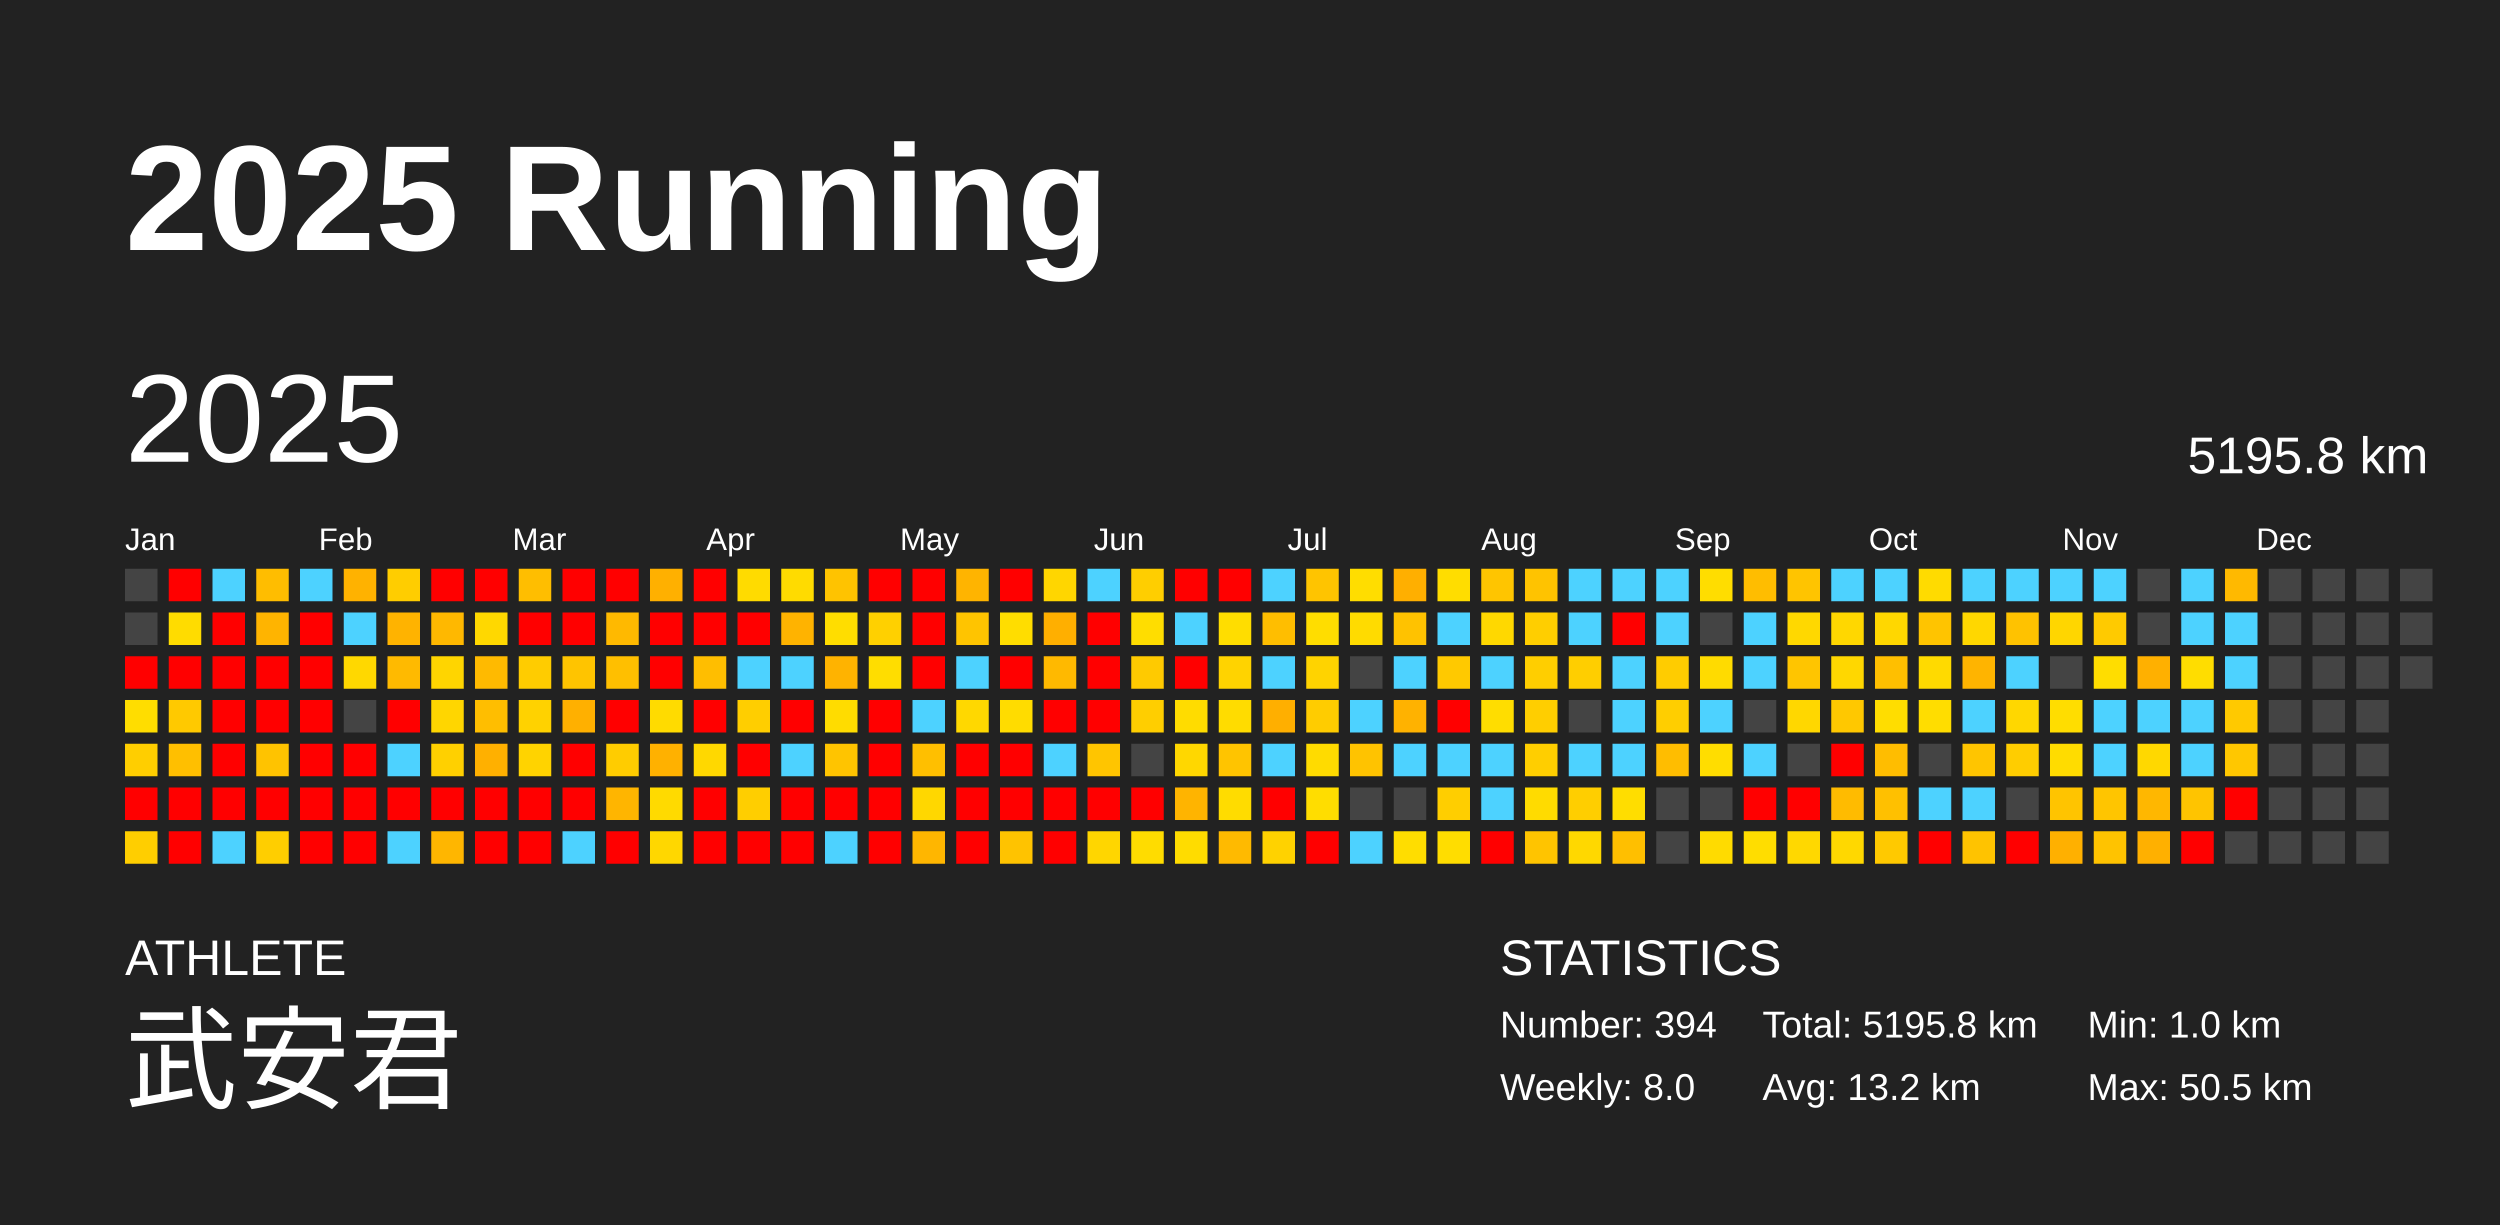
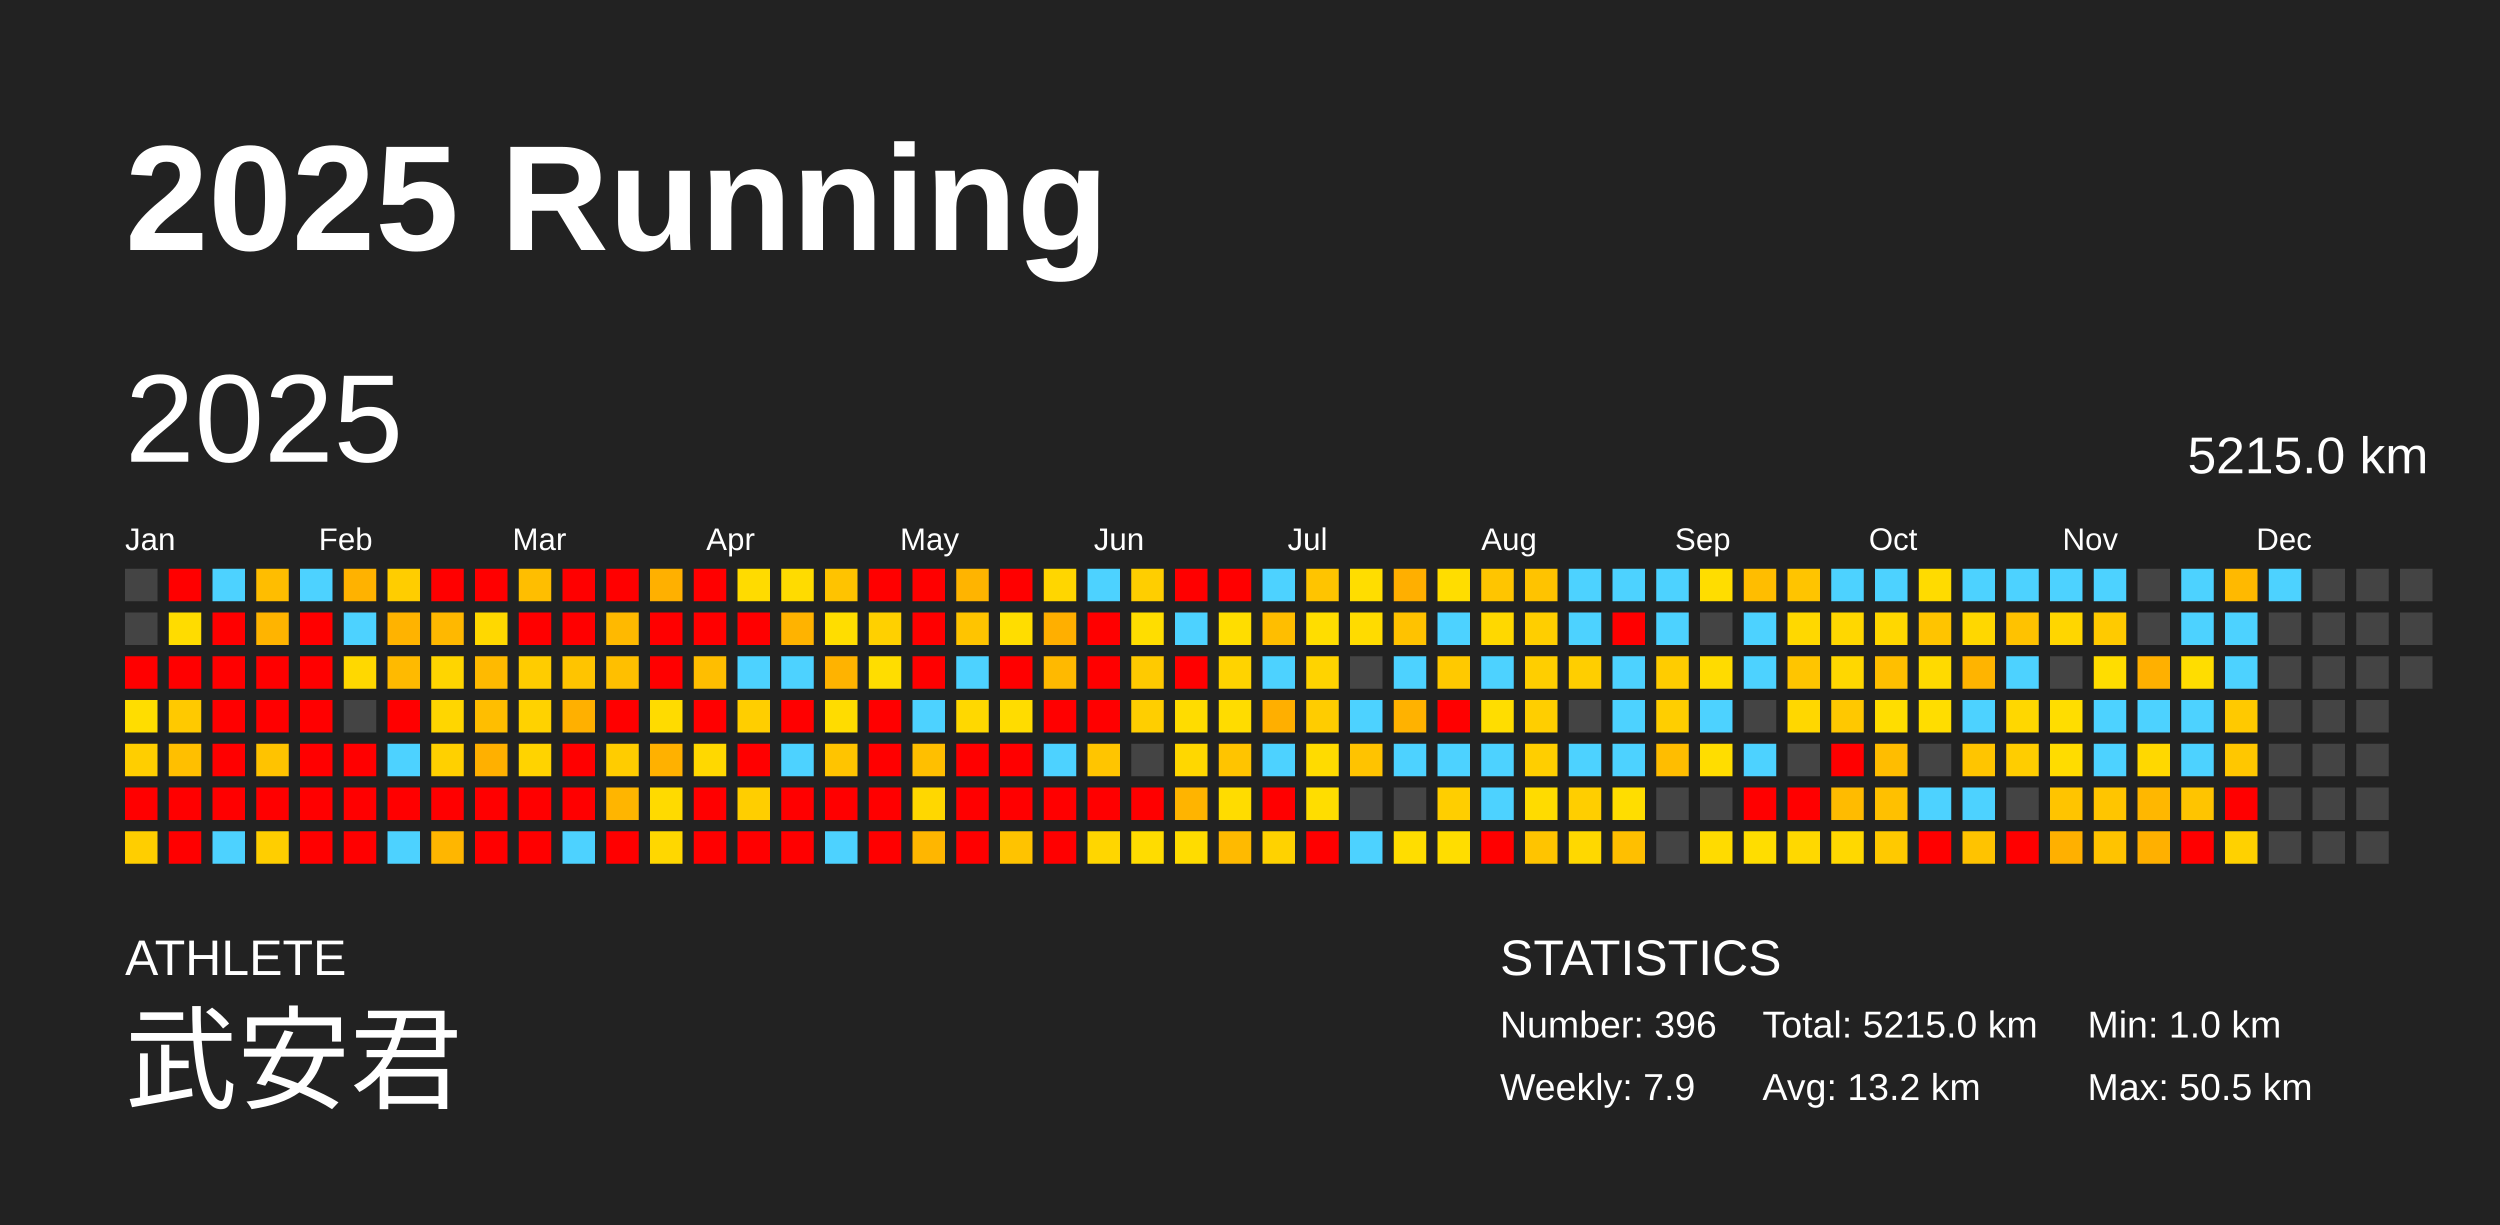
<svg xmlns="http://www.w3.org/2000/svg" baseProfile="full" height="98mm" version="1.1" viewBox="0,0,200,98" width="200mm">
  <defs />
  <rect fill="#222222" height="98" width="200" x="0" y="0" />
  <text fill="#FFFFFF" style="font-size:12px; font-family:Arial; font-weight:bold;" x="10" y="20">2025 Running</text>
  <text fill="#FFFFFF" style="font-size:4px; font-family:Arial" x="10" y="78">ATHLETE</text>
  <text fill="#FFFFFF" style="font-size:9px; font-family:Arial" x="10" y="88">武安君</text>
  <text fill="#FFFFFF" style="font-size:4px; font-family:Arial" x="120" y="78">STATISTICS</text>
-   <text fill="#FFFFFF" style="font-size:3px; font-family:Arial" x="120" y="83">Number: 394</text>
-   <text fill="#FFFFFF" style="font-size:3px; font-family:Arial" x="120" y="88">Weekly: 8.0</text>
-   <text fill="#FFFFFF" style="font-size:3px; font-family:Arial" x="141" y="83">Total: 5195.8 km</text>
+   <text fill="#FFFFFF" style="font-size:3px; font-family:Arial" x="120" y="83">Number: 396</text>
+   <text fill="#FFFFFF" style="font-size:3px; font-family:Arial" x="120" y="88">Weekly: 7.9</text>
+   <text fill="#FFFFFF" style="font-size:3px; font-family:Arial" x="141" y="83">Total: 5215.0 km</text>
  <text fill="#FFFFFF" style="font-size:3px; font-family:Arial" x="141" y="88">Avg: 13.2 km</text>
  <text fill="#FFFFFF" style="font-size:3px; font-family:Arial" x="167" y="83">Min: 1.0 km</text>
  <text fill="#FFFFFF" style="font-size:3px; font-family:Arial" x="167" y="88">Max: 50.5 km</text>
  <text dominant-baseline="hanging" fill="#FFFFFF" style="font-size:10.0px; font-family:Arial;" x="10" y="30">2025</text>
-   <text dominant-baseline="hanging" fill="#FFFFFF" style="font-size:4.125px; font-family:Arial;" x="175" y="35">5195.8 km</text>
+   <text dominant-baseline="hanging" fill="#FFFFFF" style="font-size:4.125px; font-family:Arial;" x="175" y="35">5215.0 km</text>
  <text fill="#FFFFFF" style="font-size:2.5px; font-family:Arial" x="10.0" y="44">Jan</text>
  <text fill="#FFFFFF" style="font-size:2.5px; font-family:Arial" x="25.5" y="44">Feb</text>
  <text fill="#FFFFFF" style="font-size:2.5px; font-family:Arial" x="41.0" y="44">Mar</text>
  <text fill="#FFFFFF" style="font-size:2.5px; font-family:Arial" x="56.5" y="44">Apr</text>
  <text fill="#FFFFFF" style="font-size:2.5px; font-family:Arial" x="72.0" y="44">May</text>
  <text fill="#FFFFFF" style="font-size:2.5px; font-family:Arial" x="87.5" y="44">Jun</text>
  <text fill="#FFFFFF" style="font-size:2.5px; font-family:Arial" x="103.0" y="44">Jul</text>
  <text fill="#FFFFFF" style="font-size:2.5px; font-family:Arial" x="118.5" y="44">Aug</text>
  <text fill="#FFFFFF" style="font-size:2.5px; font-family:Arial" x="134.0" y="44">Sep</text>
  <text fill="#FFFFFF" style="font-size:2.5px; font-family:Arial" x="149.5" y="44">Oct</text>
  <text fill="#FFFFFF" style="font-size:2.5px; font-family:Arial" x="165.0" y="44">Nov</text>
  <text fill="#FFFFFF" style="font-size:2.5px; font-family:Arial" x="180.5" y="44">Dec</text>
  <rect fill="#444444" height="2.6" width="2.6" x="10.0" y="45.5" />
  <rect fill="#444444" height="2.6" width="2.6" x="10.0" y="49.0" />
  <rect fill="red" height="2.6" width="2.6" x="10.0" y="52.5" />
  <rect fill="#ffdd00" height="2.6" width="2.6" x="10.0" y="56.0" />
  <rect fill="#ffce00" height="2.6" width="2.6" x="10.0" y="59.5" />
  <rect fill="red" height="2.6" width="2.6" x="10.0" y="63.0" />
  <rect fill="#ffce00" height="2.6" width="2.6" x="10.0" y="66.5" />
  <rect fill="red" height="2.6" width="2.6" x="13.5" y="45.5" />
  <rect fill="#ffdc00" height="2.6" width="2.6" x="13.5" y="49.0" />
  <rect fill="red" height="2.6" width="2.6" x="13.5" y="52.5" />
  <rect fill="#ffc900" height="2.6" width="2.6" x="13.5" y="56.0" />
  <rect fill="#ffbf00" height="2.6" width="2.6" x="13.5" y="59.5" />
  <rect fill="red" height="2.6" width="2.6" x="13.5" y="63.0" />
  <rect fill="red" height="2.6" width="2.6" x="13.5" y="66.5" />
  <rect fill="#4dd2ff" height="2.6" width="2.6" x="17.0" y="45.5" />
  <rect fill="red" height="2.6" width="2.6" x="17.0" y="49.0" />
  <rect fill="red" height="2.6" width="2.6" x="17.0" y="52.5" />
  <rect fill="red" height="2.6" width="2.6" x="17.0" y="56.0" />
  <rect fill="red" height="2.6" width="2.6" x="17.0" y="59.5" />
  <rect fill="red" height="2.6" width="2.6" x="17.0" y="63.0" />
  <rect fill="#4dd2ff" height="2.6" width="2.6" x="17.0" y="66.5" />
  <rect fill="#ffbd00" height="2.6" width="2.6" x="20.5" y="45.5" />
  <rect fill="#ffb400" height="2.6" width="2.6" x="20.5" y="49.0" />
  <rect fill="red" height="2.6" width="2.6" x="20.5" y="52.5" />
  <rect fill="red" height="2.6" width="2.6" x="20.5" y="56.0" />
  <rect fill="#ffc300" height="2.6" width="2.6" x="20.5" y="59.5" />
  <rect fill="red" height="2.6" width="2.6" x="20.5" y="63.0" />
  <rect fill="#ffce00" height="2.6" width="2.6" x="20.5" y="66.5" />
  <rect fill="#4dd2ff" height="2.6" width="2.6" x="24.0" y="45.5" />
  <rect fill="red" height="2.6" width="2.6" x="24.0" y="49.0" />
  <rect fill="red" height="2.6" width="2.6" x="24.0" y="52.5" />
  <rect fill="red" height="2.6" width="2.6" x="24.0" y="56.0" />
  <rect fill="red" height="2.6" width="2.6" x="24.0" y="59.5" />
  <rect fill="red" height="2.6" width="2.6" x="24.0" y="63.0" />
  <rect fill="red" height="2.6" width="2.6" x="24.0" y="66.5" />
  <rect fill="#ffb200" height="2.6" width="2.6" x="27.5" y="45.5" />
  <rect fill="#4dd2ff" height="2.6" width="2.6" x="27.5" y="49.0" />
  <rect fill="#ffd800" height="2.6" width="2.6" x="27.5" y="52.5" />
  <rect fill="#444444" height="2.6" width="2.6" x="27.5" y="56.0" />
  <rect fill="red" height="2.6" width="2.6" x="27.5" y="59.5" />
  <rect fill="red" height="2.6" width="2.6" x="27.5" y="63.0" />
  <rect fill="red" height="2.6" width="2.6" x="27.5" y="66.5" />
  <rect fill="#ffcd00" height="2.6" width="2.6" x="31.0" y="45.5" />
  <rect fill="#ffb300" height="2.6" width="2.6" x="31.0" y="49.0" />
  <rect fill="#ffba00" height="2.6" width="2.6" x="31.0" y="52.5" />
  <rect fill="red" height="2.6" width="2.6" x="31.0" y="56.0" />
  <rect fill="#4dd2ff" height="2.6" width="2.6" x="31.0" y="59.5" />
  <rect fill="red" height="2.6" width="2.6" x="31.0" y="63.0" />
  <rect fill="#4dd2ff" height="2.6" width="2.6" x="31.0" y="66.5" />
  <rect fill="red" height="2.6" width="2.6" x="34.5" y="45.5" />
  <rect fill="#ffb800" height="2.6" width="2.6" x="34.5" y="49.0" />
  <rect fill="#ffd500" height="2.6" width="2.6" x="34.5" y="52.5" />
  <rect fill="#ffd600" height="2.6" width="2.6" x="34.5" y="56.0" />
  <rect fill="#ffd000" height="2.6" width="2.6" x="34.5" y="59.5" />
  <rect fill="red" height="2.6" width="2.6" x="34.5" y="63.0" />
  <rect fill="#ffb600" height="2.6" width="2.6" x="34.5" y="66.5" />
  <rect fill="red" height="2.6" width="2.6" x="38.0" y="45.5" />
  <rect fill="#ffd800" height="2.6" width="2.6" x="38.0" y="49.0" />
  <rect fill="#ffba00" height="2.6" width="2.6" x="38.0" y="52.5" />
  <rect fill="#ffbe00" height="2.6" width="2.6" x="38.0" y="56.0" />
  <rect fill="#ffb000" height="2.6" width="2.6" x="38.0" y="59.5" />
  <rect fill="red" height="2.6" width="2.6" x="38.0" y="63.0" />
  <rect fill="red" height="2.6" width="2.6" x="38.0" y="66.5" />
  <rect fill="#ffbe00" height="2.6" width="2.6" x="41.5" y="45.5" />
  <rect fill="red" height="2.6" width="2.6" x="41.5" y="49.0" />
  <rect fill="#ffcc00" height="2.6" width="2.6" x="41.5" y="52.5" />
  <rect fill="#ffd200" height="2.6" width="2.6" x="41.5" y="56.0" />
  <rect fill="#ffd300" height="2.6" width="2.6" x="41.5" y="59.5" />
  <rect fill="red" height="2.6" width="2.6" x="41.5" y="63.0" />
  <rect fill="red" height="2.6" width="2.6" x="41.5" y="66.5" />
  <rect fill="red" height="2.6" width="2.6" x="45.0" y="45.5" />
  <rect fill="red" height="2.6" width="2.6" x="45.0" y="49.0" />
  <rect fill="#ffc400" height="2.6" width="2.6" x="45.0" y="52.5" />
  <rect fill="#ffb000" height="2.6" width="2.6" x="45.0" y="56.0" />
  <rect fill="red" height="2.6" width="2.6" x="45.0" y="59.5" />
  <rect fill="red" height="2.6" width="2.6" x="45.0" y="63.0" />
  <rect fill="#4dd2ff" height="2.6" width="2.6" x="45.0" y="66.5" />
  <rect fill="red" height="2.6" width="2.6" x="48.5" y="45.5" />
  <rect fill="#ffb900" height="2.6" width="2.6" x="48.5" y="49.0" />
  <rect fill="#ffbf00" height="2.6" width="2.6" x="48.5" y="52.5" />
  <rect fill="red" height="2.6" width="2.6" x="48.5" y="56.0" />
  <rect fill="#ffcc00" height="2.6" width="2.6" x="48.5" y="59.5" />
  <rect fill="#ffb500" height="2.6" width="2.6" x="48.5" y="63.0" />
  <rect fill="red" height="2.6" width="2.6" x="48.5" y="66.5" />
  <rect fill="#ffb000" height="2.6" width="2.6" x="52.0" y="45.5" />
  <rect fill="red" height="2.6" width="2.6" x="52.0" y="49.0" />
  <rect fill="red" height="2.6" width="2.6" x="52.0" y="52.5" />
  <rect fill="#ffdb00" height="2.6" width="2.6" x="52.0" y="56.0" />
  <rect fill="#ffb100" height="2.6" width="2.6" x="52.0" y="59.5" />
  <rect fill="#ffda00" height="2.6" width="2.6" x="52.0" y="63.0" />
  <rect fill="#ffd700" height="2.6" width="2.6" x="52.0" y="66.5" />
  <rect fill="red" height="2.6" width="2.6" x="55.5" y="45.5" />
  <rect fill="red" height="2.6" width="2.6" x="55.5" y="49.0" />
  <rect fill="#ffbe00" height="2.6" width="2.6" x="55.5" y="52.5" />
  <rect fill="red" height="2.6" width="2.6" x="55.5" y="56.0" />
  <rect fill="#ffd800" height="2.6" width="2.6" x="55.5" y="59.5" />
  <rect fill="red" height="2.6" width="2.6" x="55.5" y="63.0" />
  <rect fill="red" height="2.6" width="2.6" x="55.5" y="66.5" />
  <rect fill="#ffdb00" height="2.6" width="2.6" x="59.0" y="45.5" />
  <rect fill="red" height="2.6" width="2.6" x="59.0" y="49.0" />
  <rect fill="#4dd2ff" height="2.6" width="2.6" x="59.0" y="52.5" />
  <rect fill="#ffce00" height="2.6" width="2.6" x="59.0" y="56.0" />
  <rect fill="red" height="2.6" width="2.6" x="59.0" y="59.5" />
  <rect fill="#ffce00" height="2.6" width="2.6" x="59.0" y="63.0" />
  <rect fill="red" height="2.6" width="2.6" x="59.0" y="66.5" />
  <rect fill="#ffdb00" height="2.6" width="2.6" x="62.5" y="45.5" />
  <rect fill="#ffb300" height="2.6" width="2.6" x="62.5" y="49.0" />
  <rect fill="#4dd2ff" height="2.6" width="2.6" x="62.5" y="52.5" />
  <rect fill="red" height="2.6" width="2.6" x="62.5" y="56.0" />
  <rect fill="#4dd2ff" height="2.6" width="2.6" x="62.5" y="59.5" />
  <rect fill="red" height="2.6" width="2.6" x="62.5" y="63.0" />
  <rect fill="red" height="2.6" width="2.6" x="62.5" y="66.5" />
  <rect fill="#ffc300" height="2.6" width="2.6" x="66.0" y="45.5" />
  <rect fill="#ffdd00" height="2.6" width="2.6" x="66.0" y="49.0" />
  <rect fill="#ffb300" height="2.6" width="2.6" x="66.0" y="52.5" />
  <rect fill="#ffdc00" height="2.6" width="2.6" x="66.0" y="56.0" />
  <rect fill="#ffc400" height="2.6" width="2.6" x="66.0" y="59.5" />
  <rect fill="red" height="2.6" width="2.6" x="66.0" y="63.0" />
  <rect fill="#4dd2ff" height="2.6" width="2.6" x="66.0" y="66.5" />
  <rect fill="red" height="2.6" width="2.6" x="69.5" y="45.5" />
  <rect fill="#ffd000" height="2.6" width="2.6" x="69.5" y="49.0" />
  <rect fill="#ffdd00" height="2.6" width="2.6" x="69.5" y="52.5" />
  <rect fill="red" height="2.6" width="2.6" x="69.5" y="56.0" />
  <rect fill="red" height="2.6" width="2.6" x="69.5" y="59.5" />
  <rect fill="red" height="2.6" width="2.6" x="69.5" y="63.0" />
  <rect fill="red" height="2.6" width="2.6" x="69.5" y="66.5" />
  <rect fill="red" height="2.6" width="2.6" x="73.0" y="45.5" />
  <rect fill="red" height="2.6" width="2.6" x="73.0" y="49.0" />
  <rect fill="red" height="2.6" width="2.6" x="73.0" y="52.5" />
  <rect fill="#4dd2ff" height="2.6" width="2.6" x="73.0" y="56.0" />
  <rect fill="#ffbf00" height="2.6" width="2.6" x="73.0" y="59.5" />
  <rect fill="#ffd700" height="2.6" width="2.6" x="73.0" y="63.0" />
  <rect fill="#ffb600" height="2.6" width="2.6" x="73.0" y="66.5" />
  <rect fill="#ffb400" height="2.6" width="2.6" x="76.5" y="45.5" />
  <rect fill="#ffc400" height="2.6" width="2.6" x="76.5" y="49.0" />
  <rect fill="#4dd2ff" height="2.6" width="2.6" x="76.5" y="52.5" />
  <rect fill="#ffd800" height="2.6" width="2.6" x="76.5" y="56.0" />
  <rect fill="red" height="2.6" width="2.6" x="76.5" y="59.5" />
  <rect fill="red" height="2.6" width="2.6" x="76.5" y="63.0" />
  <rect fill="red" height="2.6" width="2.6" x="76.5" y="66.5" />
  <rect fill="red" height="2.6" width="2.6" x="80.0" y="45.5" />
  <rect fill="#ffdd00" height="2.6" width="2.6" x="80.0" y="49.0" />
  <rect fill="red" height="2.6" width="2.6" x="80.0" y="52.5" />
  <rect fill="#ffdc00" height="2.6" width="2.6" x="80.0" y="56.0" />
  <rect fill="red" height="2.6" width="2.6" x="80.0" y="59.5" />
  <rect fill="red" height="2.6" width="2.6" x="80.0" y="63.0" />
  <rect fill="#ffc300" height="2.6" width="2.6" x="80.0" y="66.5" />
  <rect fill="#ffd600" height="2.6" width="2.6" x="83.5" y="45.5" />
  <rect fill="#ffaf00" height="2.6" width="2.6" x="83.5" y="49.0" />
  <rect fill="#ffb900" height="2.6" width="2.6" x="83.5" y="52.5" />
  <rect fill="red" height="2.6" width="2.6" x="83.5" y="56.0" />
  <rect fill="#4dd2ff" height="2.6" width="2.6" x="83.5" y="59.5" />
  <rect fill="red" height="2.6" width="2.6" x="83.5" y="63.0" />
  <rect fill="red" height="2.6" width="2.6" x="83.5" y="66.5" />
  <rect fill="#4dd2ff" height="2.6" width="2.6" x="87.0" y="45.5" />
  <rect fill="red" height="2.6" width="2.6" x="87.0" y="49.0" />
  <rect fill="red" height="2.6" width="2.6" x="87.0" y="52.5" />
  <rect fill="red" height="2.6" width="2.6" x="87.0" y="56.0" />
  <rect fill="#ffc500" height="2.6" width="2.6" x="87.0" y="59.5" />
  <rect fill="red" height="2.6" width="2.6" x="87.0" y="63.0" />
  <rect fill="#ffd600" height="2.6" width="2.6" x="87.0" y="66.5" />
  <rect fill="#ffce00" height="2.6" width="2.6" x="90.5" y="45.5" />
  <rect fill="#ffdd00" height="2.6" width="2.6" x="90.5" y="49.0" />
  <rect fill="#ffca00" height="2.6" width="2.6" x="90.5" y="52.5" />
  <rect fill="#ffce00" height="2.6" width="2.6" x="90.5" y="56.0" />
  <rect fill="#444444" height="2.6" width="2.6" x="90.5" y="59.5" />
  <rect fill="red" height="2.6" width="2.6" x="90.5" y="63.0" />
  <rect fill="#ffdc00" height="2.6" width="2.6" x="90.5" y="66.5" />
  <rect fill="red" height="2.6" width="2.6" x="94.0" y="45.5" />
  <rect fill="#4dd2ff" height="2.6" width="2.6" x="94.0" y="49.0" />
  <rect fill="red" height="2.6" width="2.6" x="94.0" y="52.5" />
  <rect fill="#ffdc00" height="2.6" width="2.6" x="94.0" y="56.0" />
  <rect fill="#ffd700" height="2.6" width="2.6" x="94.0" y="59.5" />
  <rect fill="#ffb400" height="2.6" width="2.6" x="94.0" y="63.0" />
  <rect fill="#ffdc00" height="2.6" width="2.6" x="94.0" y="66.5" />
  <rect fill="red" height="2.6" width="2.6" x="97.5" y="45.5" />
  <rect fill="#ffdd00" height="2.6" width="2.6" x="97.5" y="49.0" />
  <rect fill="#ffd300" height="2.6" width="2.6" x="97.5" y="52.5" />
  <rect fill="#ffdc00" height="2.6" width="2.6" x="97.5" y="56.0" />
  <rect fill="#ffc400" height="2.6" width="2.6" x="97.5" y="59.5" />
  <rect fill="#ffdc00" height="2.6" width="2.6" x="97.5" y="63.0" />
  <rect fill="#ffba00" height="2.6" width="2.6" x="97.5" y="66.5" />
  <rect fill="#4dd2ff" height="2.6" width="2.6" x="101.0" y="45.5" />
  <rect fill="#ffbe00" height="2.6" width="2.6" x="101.0" y="49.0" />
  <rect fill="#4dd2ff" height="2.6" width="2.6" x="101.0" y="52.5" />
  <rect fill="#ffaf00" height="2.6" width="2.6" x="101.0" y="56.0" />
  <rect fill="#4dd2ff" height="2.6" width="2.6" x="101.0" y="59.5" />
  <rect fill="red" height="2.6" width="2.6" x="101.0" y="63.0" />
  <rect fill="#ffd200" height="2.6" width="2.6" x="101.0" y="66.5" />
  <rect fill="#ffc400" height="2.6" width="2.6" x="104.5" y="45.5" />
  <rect fill="#ffdd00" height="2.6" width="2.6" x="104.5" y="49.0" />
  <rect fill="#ffd300" height="2.6" width="2.6" x="104.5" y="52.5" />
  <rect fill="#ffcc00" height="2.6" width="2.6" x="104.5" y="56.0" />
  <rect fill="#ffdb00" height="2.6" width="2.6" x="104.5" y="59.5" />
  <rect fill="#ffdd00" height="2.6" width="2.6" x="104.5" y="63.0" />
  <rect fill="red" height="2.6" width="2.6" x="104.5" y="66.5" />
  <rect fill="#ffdd00" height="2.6" width="2.6" x="108.0" y="45.5" />
  <rect fill="#ffdb00" height="2.6" width="2.6" x="108.0" y="49.0" />
  <rect fill="#444444" height="2.6" width="2.6" x="108.0" y="52.5" />
  <rect fill="#4dd2ff" height="2.6" width="2.6" x="108.0" y="56.0" />
  <rect fill="#ffc300" height="2.6" width="2.6" x="108.0" y="59.5" />
  <rect fill="#444444" height="2.6" width="2.6" x="108.0" y="63.0" />
  <rect fill="#4dd2ff" height="2.6" width="2.6" x="108.0" y="66.5" />
  <rect fill="#ffaf00" height="2.6" width="2.6" x="111.5" y="45.5" />
  <rect fill="#ffc200" height="2.6" width="2.6" x="111.5" y="49.0" />
  <rect fill="#4dd2ff" height="2.6" width="2.6" x="111.5" y="52.5" />
  <rect fill="#ffb200" height="2.6" width="2.6" x="111.5" y="56.0" />
  <rect fill="#4dd2ff" height="2.6" width="2.6" x="111.5" y="59.5" />
  <rect fill="#444444" height="2.6" width="2.6" x="111.5" y="63.0" />
  <rect fill="#ffdd00" height="2.6" width="2.6" x="111.5" y="66.5" />
  <rect fill="#ffdd00" height="2.6" width="2.6" x="115.0" y="45.5" />
  <rect fill="#4dd2ff" height="2.6" width="2.6" x="115.0" y="49.0" />
  <rect fill="#ffc900" height="2.6" width="2.6" x="115.0" y="52.5" />
  <rect fill="red" height="2.6" width="2.6" x="115.0" y="56.0" />
  <rect fill="#4dd2ff" height="2.6" width="2.6" x="115.0" y="59.5" />
  <rect fill="#ffce00" height="2.6" width="2.6" x="115.0" y="63.0" />
  <rect fill="#ffdd00" height="2.6" width="2.6" x="115.0" y="66.5" />
  <rect fill="#ffc500" height="2.6" width="2.6" x="118.5" y="45.5" />
  <rect fill="#ffd800" height="2.6" width="2.6" x="118.5" y="49.0" />
  <rect fill="#4dd2ff" height="2.6" width="2.6" x="118.5" y="52.5" />
  <rect fill="#ffdd00" height="2.6" width="2.6" x="118.5" y="56.0" />
  <rect fill="#4dd2ff" height="2.6" width="2.6" x="118.5" y="59.5" />
  <rect fill="#4dd2ff" height="2.6" width="2.6" x="118.5" y="63.0" />
  <rect fill="red" height="2.6" width="2.6" x="118.5" y="66.5" />
  <rect fill="#ffc300" height="2.6" width="2.6" x="122.0" y="45.5" />
  <rect fill="#ffce00" height="2.6" width="2.6" x="122.0" y="49.0" />
  <rect fill="#ffce00" height="2.6" width="2.6" x="122.0" y="52.5" />
  <rect fill="#ffce00" height="2.6" width="2.6" x="122.0" y="56.0" />
  <rect fill="#ffce00" height="2.6" width="2.6" x="122.0" y="59.5" />
  <rect fill="#ffdb00" height="2.6" width="2.6" x="122.0" y="63.0" />
  <rect fill="#ffc400" height="2.6" width="2.6" x="122.0" y="66.5" />
  <rect fill="#4dd2ff" height="2.6" width="2.6" x="125.5" y="45.5" />
  <rect fill="#4dd2ff" height="2.6" width="2.6" x="125.5" y="49.0" />
  <rect fill="#ffce00" height="2.6" width="2.6" x="125.5" y="52.5" />
  <rect fill="#444444" height="2.6" width="2.6" x="125.5" y="56.0" />
  <rect fill="#4dd2ff" height="2.6" width="2.6" x="125.5" y="59.5" />
  <rect fill="#ffce00" height="2.6" width="2.6" x="125.5" y="63.0" />
  <rect fill="#ffd800" height="2.6" width="2.6" x="125.5" y="66.5" />
  <rect fill="#4dd2ff" height="2.6" width="2.6" x="129.0" y="45.5" />
  <rect fill="red" height="2.6" width="2.6" x="129.0" y="49.0" />
  <rect fill="#4dd2ff" height="2.6" width="2.6" x="129.0" y="52.5" />
  <rect fill="#4dd2ff" height="2.6" width="2.6" x="129.0" y="56.0" />
  <rect fill="#4dd2ff" height="2.6" width="2.6" x="129.0" y="59.5" />
  <rect fill="#ffdd00" height="2.6" width="2.6" x="129.0" y="63.0" />
  <rect fill="#ffbf00" height="2.6" width="2.6" x="129.0" y="66.5" />
  <rect fill="#4dd2ff" height="2.6" width="2.6" x="132.5" y="45.5" />
  <rect fill="#4dd2ff" height="2.6" width="2.6" x="132.5" y="49.0" />
  <rect fill="#ffcc00" height="2.6" width="2.6" x="132.5" y="52.5" />
  <rect fill="#ffce00" height="2.6" width="2.6" x="132.5" y="56.0" />
  <rect fill="#ffbd00" height="2.6" width="2.6" x="132.5" y="59.5" />
  <rect fill="#444444" height="2.6" width="2.6" x="132.5" y="63.0" />
  <rect fill="#444444" height="2.6" width="2.6" x="132.5" y="66.5" />
  <rect fill="#ffdd00" height="2.6" width="2.6" x="136.0" y="45.5" />
  <rect fill="#444444" height="2.6" width="2.6" x="136.0" y="49.0" />
  <rect fill="#ffdb00" height="2.6" width="2.6" x="136.0" y="52.5" />
  <rect fill="#4dd2ff" height="2.6" width="2.6" x="136.0" y="56.0" />
  <rect fill="#ffdd00" height="2.6" width="2.6" x="136.0" y="59.5" />
  <rect fill="#444444" height="2.6" width="2.6" x="136.0" y="63.0" />
  <rect fill="#ffdb00" height="2.6" width="2.6" x="136.0" y="66.5" />
  <rect fill="#ffbd00" height="2.6" width="2.6" x="139.5" y="45.5" />
  <rect fill="#4dd2ff" height="2.6" width="2.6" x="139.5" y="49.0" />
  <rect fill="#4dd2ff" height="2.6" width="2.6" x="139.5" y="52.5" />
  <rect fill="#444444" height="2.6" width="2.6" x="139.5" y="56.0" />
  <rect fill="#4dd2ff" height="2.6" width="2.6" x="139.5" y="59.5" />
  <rect fill="red" height="2.6" width="2.6" x="139.5" y="63.0" />
  <rect fill="#ffdd00" height="2.6" width="2.6" x="139.5" y="66.5" />
  <rect fill="#ffc400" height="2.6" width="2.6" x="143.0" y="45.5" />
  <rect fill="#ffd800" height="2.6" width="2.6" x="143.0" y="49.0" />
  <rect fill="#ffc500" height="2.6" width="2.6" x="143.0" y="52.5" />
  <rect fill="#ffd700" height="2.6" width="2.6" x="143.0" y="56.0" />
  <rect fill="#444444" height="2.6" width="2.6" x="143.0" y="59.5" />
  <rect fill="red" height="2.6" width="2.6" x="143.0" y="63.0" />
  <rect fill="#ffd800" height="2.6" width="2.6" x="143.0" y="66.5" />
  <rect fill="#4dd2ff" height="2.6" width="2.6" x="146.5" y="45.5" />
  <rect fill="#ffd700" height="2.6" width="2.6" x="146.5" y="49.0" />
  <rect fill="#ffd700" height="2.6" width="2.6" x="146.5" y="52.5" />
  <rect fill="#ffc800" height="2.6" width="2.6" x="146.5" y="56.0" />
  <rect fill="red" height="2.6" width="2.6" x="146.5" y="59.5" />
  <rect fill="#ffbb00" height="2.6" width="2.6" x="146.5" y="63.0" />
  <rect fill="#ffd800" height="2.6" width="2.6" x="146.5" y="66.5" />
  <rect fill="#4dd2ff" height="2.6" width="2.6" x="150.0" y="45.5" />
  <rect fill="#ffd700" height="2.6" width="2.6" x="150.0" y="49.0" />
  <rect fill="#ffbf00" height="2.6" width="2.6" x="150.0" y="52.5" />
  <rect fill="#ffdd00" height="2.6" width="2.6" x="150.0" y="56.0" />
  <rect fill="#ffbd00" height="2.6" width="2.6" x="150.0" y="59.5" />
  <rect fill="#ffc000" height="2.6" width="2.6" x="150.0" y="63.0" />
  <rect fill="#ffc900" height="2.6" width="2.6" x="150.0" y="66.5" />
  <rect fill="#ffdb00" height="2.6" width="2.6" x="153.5" y="45.5" />
  <rect fill="#ffc400" height="2.6" width="2.6" x="153.5" y="49.0" />
  <rect fill="#ffda00" height="2.6" width="2.6" x="153.5" y="52.5" />
  <rect fill="#ffdd00" height="2.6" width="2.6" x="153.5" y="56.0" />
  <rect fill="#444444" height="2.6" width="2.6" x="153.5" y="59.5" />
  <rect fill="#4dd2ff" height="2.6" width="2.6" x="153.5" y="63.0" />
  <rect fill="red" height="2.6" width="2.6" x="153.5" y="66.5" />
  <rect fill="#4dd2ff" height="2.6" width="2.6" x="157.0" y="45.5" />
  <rect fill="#ffd700" height="2.6" width="2.6" x="157.0" y="49.0" />
  <rect fill="#ffb400" height="2.6" width="2.6" x="157.0" y="52.5" />
  <rect fill="#4dd2ff" height="2.6" width="2.6" x="157.0" y="56.0" />
  <rect fill="#ffc500" height="2.6" width="2.6" x="157.0" y="59.5" />
  <rect fill="#4dd2ff" height="2.6" width="2.6" x="157.0" y="63.0" />
  <rect fill="#ffc300" height="2.6" width="2.6" x="157.0" y="66.5" />
  <rect fill="#4dd2ff" height="2.6" width="2.6" x="160.5" y="45.5" />
  <rect fill="#ffc200" height="2.6" width="2.6" x="160.5" y="49.0" />
  <rect fill="#4dd2ff" height="2.6" width="2.6" x="160.5" y="52.5" />
  <rect fill="#ffd700" height="2.6" width="2.6" x="160.5" y="56.0" />
  <rect fill="#ffcd00" height="2.6" width="2.6" x="160.5" y="59.5" />
  <rect fill="#444444" height="2.6" width="2.6" x="160.5" y="63.0" />
  <rect fill="red" height="2.6" width="2.6" x="160.5" y="66.5" />
  <rect fill="#4dd2ff" height="2.6" width="2.6" x="164.0" y="45.5" />
  <rect fill="#ffd600" height="2.6" width="2.6" x="164.0" y="49.0" />
  <rect fill="#444444" height="2.6" width="2.6" x="164.0" y="52.5" />
  <rect fill="#ffdd00" height="2.6" width="2.6" x="164.0" y="56.0" />
  <rect fill="#ffdc00" height="2.6" width="2.6" x="164.0" y="59.5" />
  <rect fill="#ffc400" height="2.6" width="2.6" x="164.0" y="63.0" />
  <rect fill="#ffb000" height="2.6" width="2.6" x="164.0" y="66.5" />
  <rect fill="#4dd2ff" height="2.6" width="2.6" x="167.5" y="45.5" />
  <rect fill="#ffca00" height="2.6" width="2.6" x="167.5" y="49.0" />
  <rect fill="#ffdd00" height="2.6" width="2.6" x="167.5" y="52.5" />
  <rect fill="#4dd2ff" height="2.6" width="2.6" x="167.5" y="56.0" />
  <rect fill="#4dd2ff" height="2.6" width="2.6" x="167.5" y="59.5" />
  <rect fill="#ffc500" height="2.6" width="2.6" x="167.5" y="63.0" />
  <rect fill="#ffc300" height="2.6" width="2.6" x="167.5" y="66.5" />
  <rect fill="#444444" height="2.6" width="2.6" x="171.0" y="45.5" />
  <rect fill="#444444" height="2.6" width="2.6" x="171.0" y="49.0" />
  <rect fill="#ffb000" height="2.6" width="2.6" x="171.0" y="52.5" />
  <rect fill="#4dd2ff" height="2.6" width="2.6" x="171.0" y="56.0" />
  <rect fill="#ffd800" height="2.6" width="2.6" x="171.0" y="59.5" />
  <rect fill="#ffb700" height="2.6" width="2.6" x="171.0" y="63.0" />
  <rect fill="#ffb000" height="2.6" width="2.6" x="171.0" y="66.5" />
  <rect fill="#4dd2ff" height="2.6" width="2.6" x="174.5" y="45.5" />
  <rect fill="#4dd2ff" height="2.6" width="2.6" x="174.5" y="49.0" />
  <rect fill="#ffdd00" height="2.6" width="2.6" x="174.5" y="52.5" />
  <rect fill="#4dd2ff" height="2.6" width="2.6" x="174.5" y="56.0" />
  <rect fill="#4dd2ff" height="2.6" width="2.6" x="174.5" y="59.5" />
  <rect fill="#ffc400" height="2.6" width="2.6" x="174.5" y="63.0" />
  <rect fill="red" height="2.6" width="2.6" x="174.5" y="66.5" />
  <rect fill="#ffb900" height="2.6" width="2.6" x="178.0" y="45.5" />
  <rect fill="#4dd2ff" height="2.6" width="2.6" x="178.0" y="49.0" />
  <rect fill="#4dd2ff" height="2.6" width="2.6" x="178.0" y="52.5" />
  <rect fill="#ffc900" height="2.6" width="2.6" x="178.0" y="56.0" />
  <rect fill="#ffc700" height="2.6" width="2.6" x="178.0" y="59.5" />
  <rect fill="red" height="2.6" width="2.6" x="178.0" y="63.0" />
-   <rect fill="#444444" height="2.6" width="2.6" x="178.0" y="66.5" />
-   <rect fill="#444444" height="2.6" width="2.6" x="181.5" y="45.5" />
+   <rect fill="#ffd100" height="2.6" width="2.6" x="178.0" y="66.5" />
+   <rect fill="#4dd2ff" height="2.6" width="2.6" x="181.5" y="45.5" />
  <rect fill="#444444" height="2.6" width="2.6" x="181.5" y="49.0" />
  <rect fill="#444444" height="2.6" width="2.6" x="181.5" y="52.5" />
  <rect fill="#444444" height="2.6" width="2.6" x="181.5" y="56.0" />
  <rect fill="#444444" height="2.6" width="2.6" x="181.5" y="59.5" />
  <rect fill="#444444" height="2.6" width="2.6" x="181.5" y="63.0" />
  <rect fill="#444444" height="2.6" width="2.6" x="181.5" y="66.5" />
  <rect fill="#444444" height="2.6" width="2.6" x="185.0" y="45.5" />
  <rect fill="#444444" height="2.6" width="2.6" x="185.0" y="49.0" />
  <rect fill="#444444" height="2.6" width="2.6" x="185.0" y="52.5" />
  <rect fill="#444444" height="2.6" width="2.6" x="185.0" y="56.0" />
  <rect fill="#444444" height="2.6" width="2.6" x="185.0" y="59.5" />
  <rect fill="#444444" height="2.6" width="2.6" x="185.0" y="63.0" />
  <rect fill="#444444" height="2.6" width="2.6" x="185.0" y="66.5" />
  <rect fill="#444444" height="2.6" width="2.6" x="188.5" y="45.5" />
  <rect fill="#444444" height="2.6" width="2.6" x="188.5" y="49.0" />
  <rect fill="#444444" height="2.6" width="2.6" x="188.5" y="52.5" />
  <rect fill="#444444" height="2.6" width="2.6" x="188.5" y="56.0" />
  <rect fill="#444444" height="2.6" width="2.6" x="188.5" y="59.5" />
  <rect fill="#444444" height="2.6" width="2.6" x="188.5" y="63.0" />
  <rect fill="#444444" height="2.6" width="2.6" x="188.5" y="66.5" />
  <rect fill="#444444" height="2.6" width="2.6" x="192.0" y="45.5" />
  <rect fill="#444444" height="2.6" width="2.6" x="192.0" y="49.0" />
  <rect fill="#444444" height="2.6" width="2.6" x="192.0" y="52.5" />
</svg>
